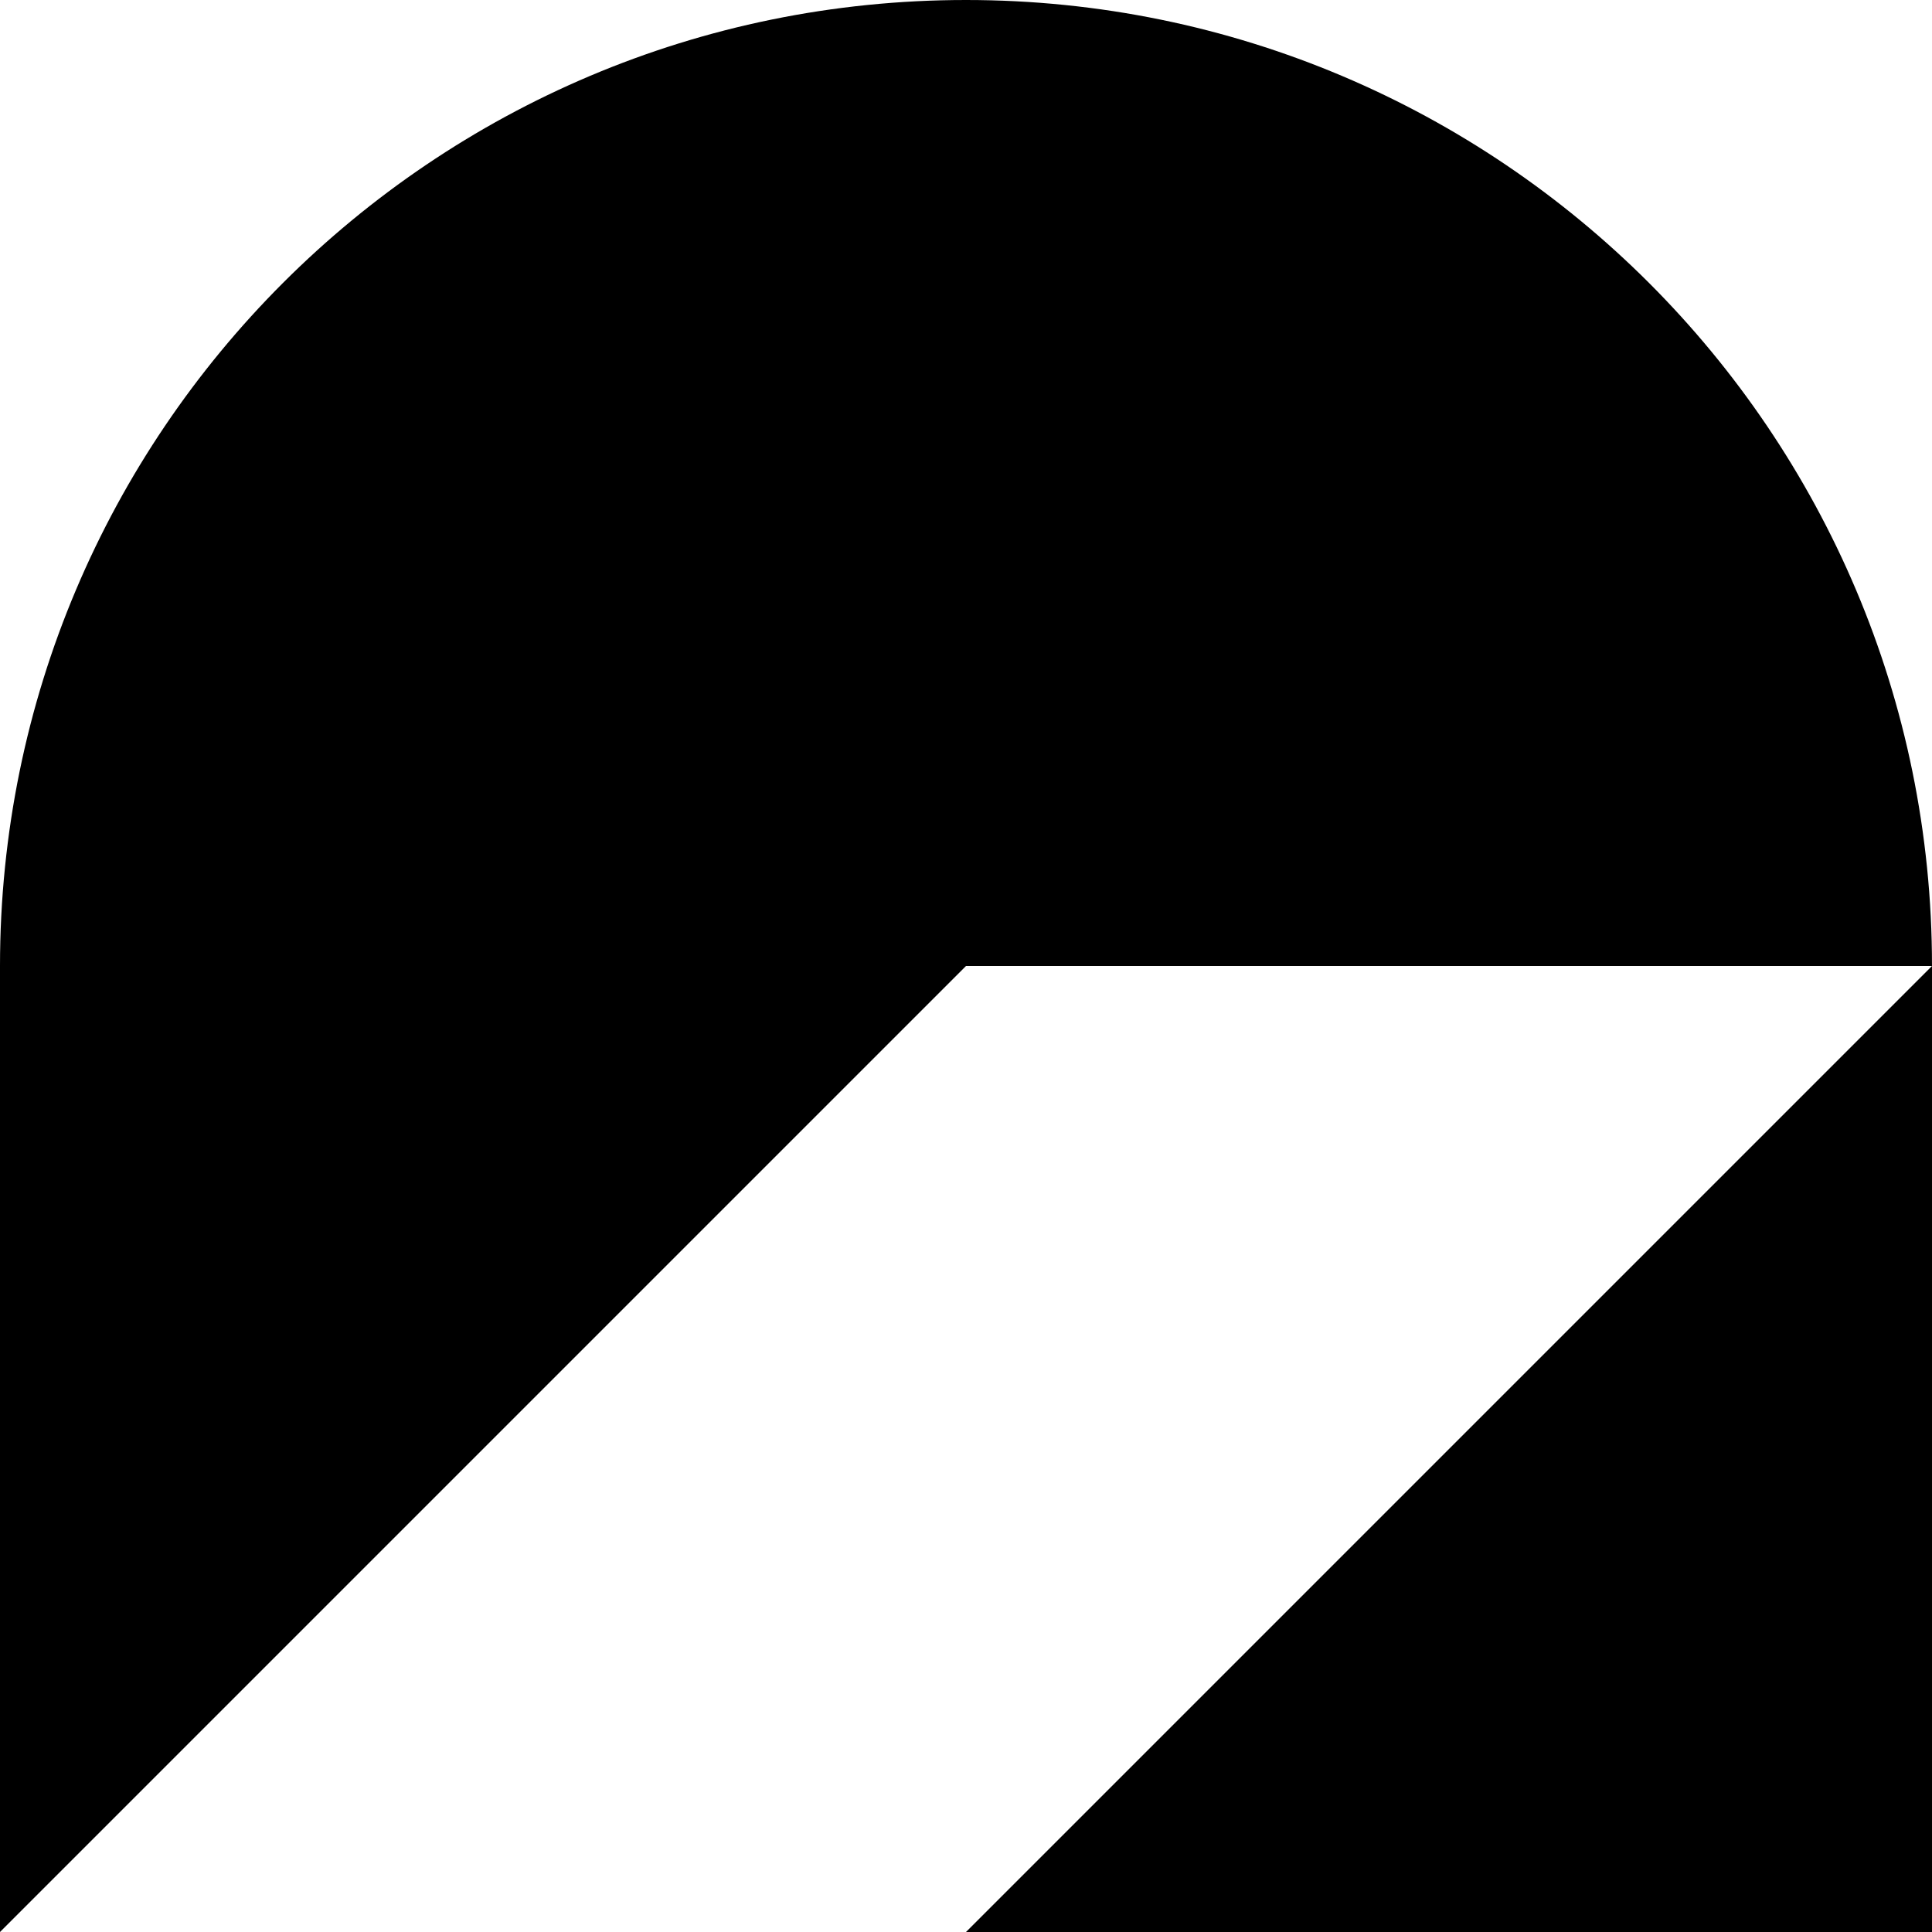
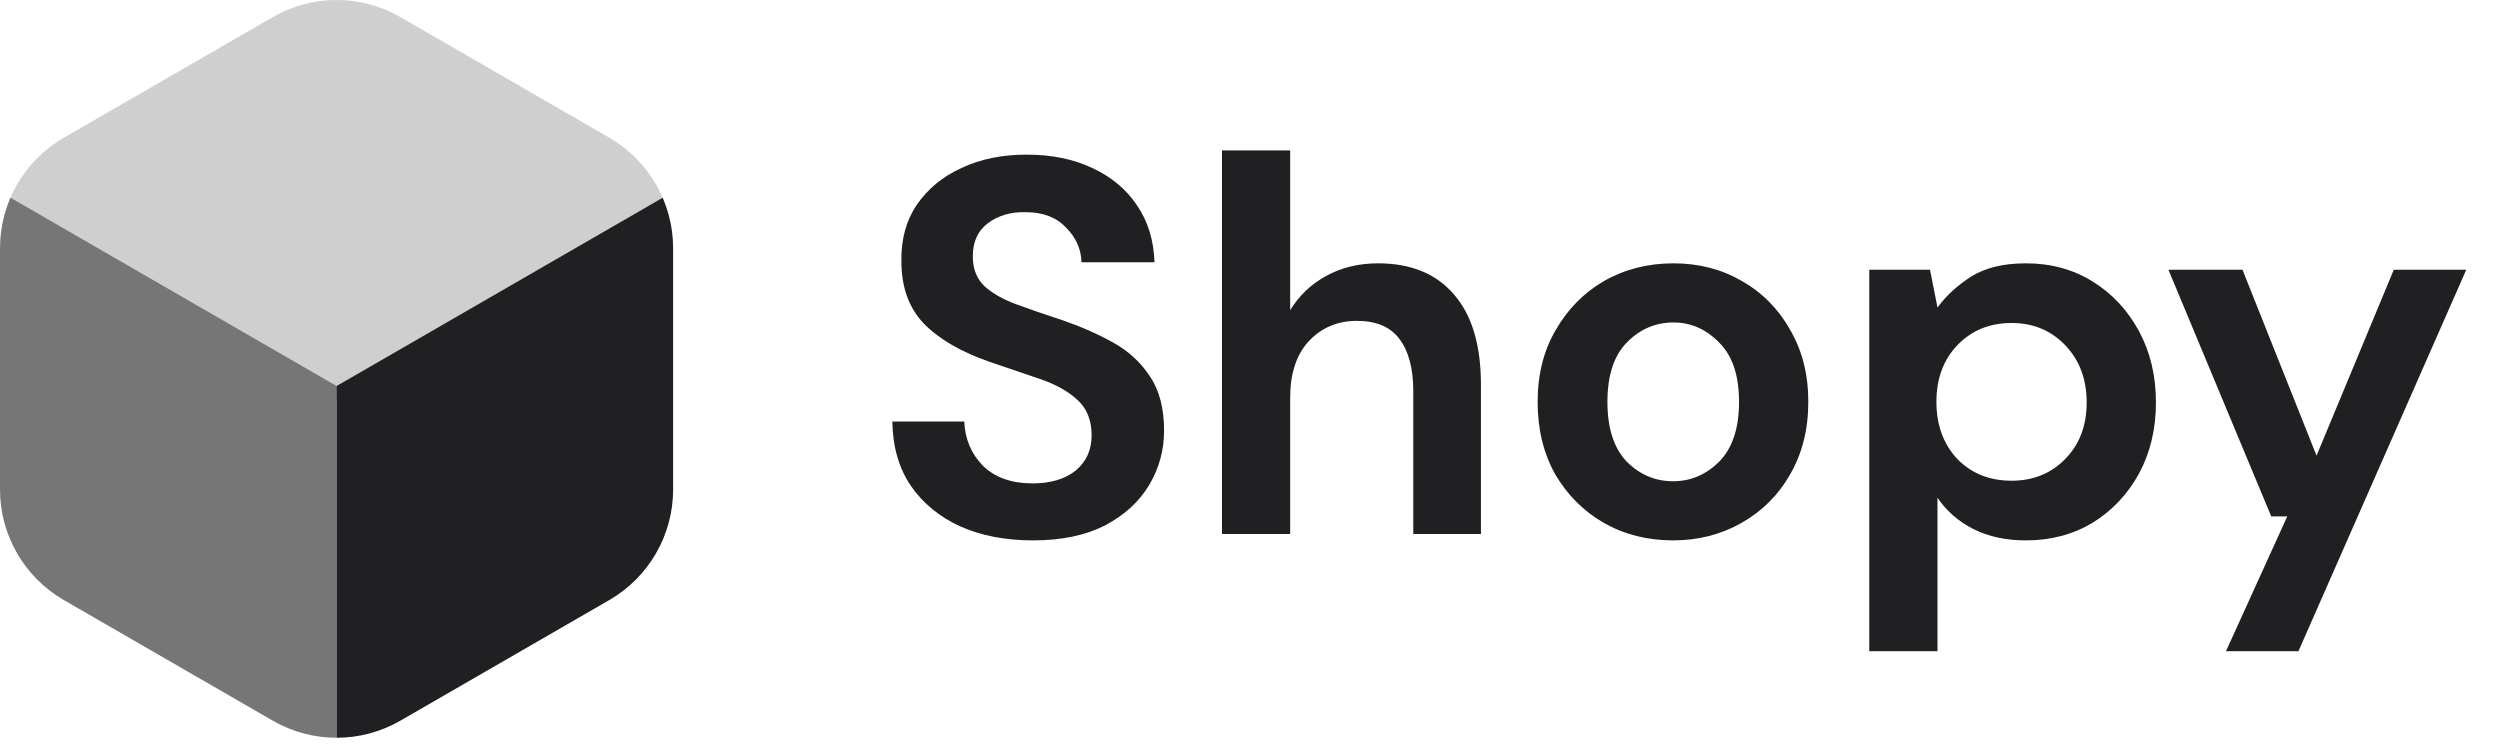
- <svg xmlns="http://www.w3.org/2000/svg" width="32" height="32" viewBox="0 0 32 32" fill="none">
-   <path d="M32 16V32H16L32 16Z" fill="black" />
-   <path d="M0 32V16H16L0 32Z" fill="black" />
-   <path d="M0 16H16V0C7.164 0 0 7.164 0 16Z" fill="black" />
-   <path d="M16 0V16H32C32 7.164 24.836 0 16 0Z" fill="black" />
+ <svg xmlns="http://www.w3.org/2000/svg" width="136" height="41" viewBox="0 0 136 41" fill="none">
+   <path d="M56.196 29.397C54.708 29.397 53.394 29.146 52.254 28.643C51.114 28.122 50.215 27.387 49.558 26.441C48.901 25.474 48.563 24.305 48.544 22.933H52.457C52.495 23.88 52.834 24.682 53.471 25.339C54.128 25.977 55.027 26.296 56.167 26.296C57.152 26.296 57.935 26.064 58.515 25.6C59.094 25.117 59.384 24.479 59.384 23.687C59.384 22.856 59.123 22.209 58.602 21.745C58.099 21.281 57.423 20.904 56.573 20.615C55.722 20.325 54.814 20.015 53.848 19.687C52.283 19.146 51.085 18.45 50.254 17.6C49.442 16.75 49.036 15.619 49.036 14.209C49.017 13.011 49.297 11.987 49.877 11.136C50.476 10.267 51.288 9.6 52.312 9.136C53.336 8.653 54.515 8.412 55.848 8.412C57.201 8.412 58.389 8.653 59.413 9.136C60.457 9.619 61.268 10.296 61.848 11.165C62.447 12.035 62.766 13.069 62.805 14.267H58.834C58.814 13.552 58.534 12.924 57.993 12.383C57.471 11.822 56.737 11.542 55.79 11.542C54.978 11.523 54.292 11.726 53.732 12.151C53.191 12.557 52.92 13.156 52.92 13.948C52.92 14.624 53.133 15.165 53.558 15.571C53.983 15.958 54.563 16.286 55.297 16.557C56.032 16.827 56.872 17.117 57.819 17.426C58.824 17.774 59.742 18.18 60.573 18.644C61.404 19.107 62.07 19.726 62.573 20.499C63.075 21.252 63.326 22.228 63.326 23.426C63.326 24.489 63.056 25.474 62.515 26.383C61.974 27.291 61.172 28.025 60.109 28.585C59.046 29.127 57.742 29.397 56.196 29.397ZM66.476 29.049V8.18H70.186V16.875C70.67 16.083 71.317 15.465 72.129 15.02C72.96 14.557 73.906 14.325 74.969 14.325C76.747 14.325 78.119 14.885 79.085 16.006C80.071 17.127 80.563 18.769 80.563 20.933V29.049H76.882V21.281C76.882 20.044 76.631 19.098 76.129 18.441C75.645 17.784 74.873 17.455 73.81 17.455C72.766 17.455 71.897 17.822 71.201 18.557C70.525 19.291 70.186 20.315 70.186 21.629V29.049H66.476ZM91.01 29.397C89.618 29.397 88.362 29.078 87.242 28.441C86.14 27.803 85.261 26.924 84.604 25.803C83.966 24.663 83.647 23.349 83.647 21.861C83.647 20.373 83.976 19.069 84.633 17.948C85.29 16.808 86.169 15.919 87.27 15.281C88.391 14.644 89.647 14.325 91.039 14.325C92.411 14.325 93.647 14.644 94.749 15.281C95.87 15.919 96.749 16.808 97.386 17.948C98.043 19.069 98.372 20.373 98.372 21.861C98.372 23.349 98.043 24.663 97.386 25.803C96.749 26.924 95.87 27.803 94.749 28.441C93.628 29.078 92.382 29.397 91.01 29.397ZM91.01 26.18C91.976 26.18 92.816 25.822 93.531 25.107C94.246 24.373 94.604 23.291 94.604 21.861C94.604 20.431 94.246 19.358 93.531 18.644C92.816 17.909 91.986 17.542 91.039 17.542C90.053 17.542 89.203 17.909 88.488 18.644C87.792 19.358 87.444 20.431 87.444 21.861C87.444 23.291 87.792 24.373 88.488 25.107C89.203 25.822 90.043 26.18 91.01 26.18ZM101.689 35.426V14.673H104.993L105.399 16.73C105.863 16.093 106.472 15.533 107.225 15.049C107.998 14.566 108.993 14.325 110.211 14.325C111.564 14.325 112.771 14.653 113.834 15.31C114.897 15.967 115.737 16.866 116.356 18.006C116.974 19.146 117.283 20.441 117.283 21.89C117.283 23.339 116.974 24.634 116.356 25.774C115.737 26.895 114.897 27.784 113.834 28.441C112.771 29.078 111.564 29.397 110.211 29.397C109.129 29.397 108.182 29.194 107.37 28.788C106.559 28.383 105.902 27.813 105.399 27.078V35.426H101.689ZM109.428 26.151C110.607 26.151 111.583 25.755 112.356 24.962C113.129 24.17 113.515 23.146 113.515 21.89C113.515 20.634 113.129 19.6 112.356 18.788C111.583 17.977 110.607 17.571 109.428 17.571C108.23 17.571 107.245 17.977 106.472 18.788C105.718 19.581 105.341 20.605 105.341 21.861C105.341 23.117 105.718 24.151 106.472 24.962C107.245 25.755 108.23 26.151 109.428 26.151ZM121.093 35.426L124.426 28.093H123.556L117.962 14.673H121.991L126.02 24.788L130.223 14.673H134.165L125.035 35.426H121.093Z" fill="#201F22" />
+   <mask id="mask0_35_1604" style="mask-type:alpha" maskUnits="userSpaceOnUse" x="0" y="0" width="37" height="41">
+     <path d="M14.837 0.93C16.986 -0.31 19.633 -0.31 21.782 0.93L33.146 7.492C35.295 8.732 36.618 11.025 36.618 13.506V26.629C36.618 29.11 35.295 31.402 33.146 32.643L21.782 39.204C19.633 40.445 16.986 40.445 14.837 39.204L3.472 32.643C1.324 31.402 0 29.11 0 26.629V13.506C0 11.025 1.324 8.732 3.472 7.492L14.837 0.93Z" fill="#C4C4C4" />
+   </mask>
+   <g mask="url(#mask0_35_1604)">
+     <rect width="23.174" height="23.174" transform="matrix(0.866025 0.5 -0.866025 0.5 18.3096 -1.41901)" fill="#CFCFCF" />
+     <rect width="21.324" height="21.324" transform="matrix(0.866025 0.5 -2.20305e-08 1 -0.157715 10.3359)" fill="#767676" />
+     <rect width="21.324" height="21.324" transform="matrix(0.866025 -0.5 2.20305e-08 1 18.3096 21.0005)" fill="#201F22" />
+   </g>
</svg>
